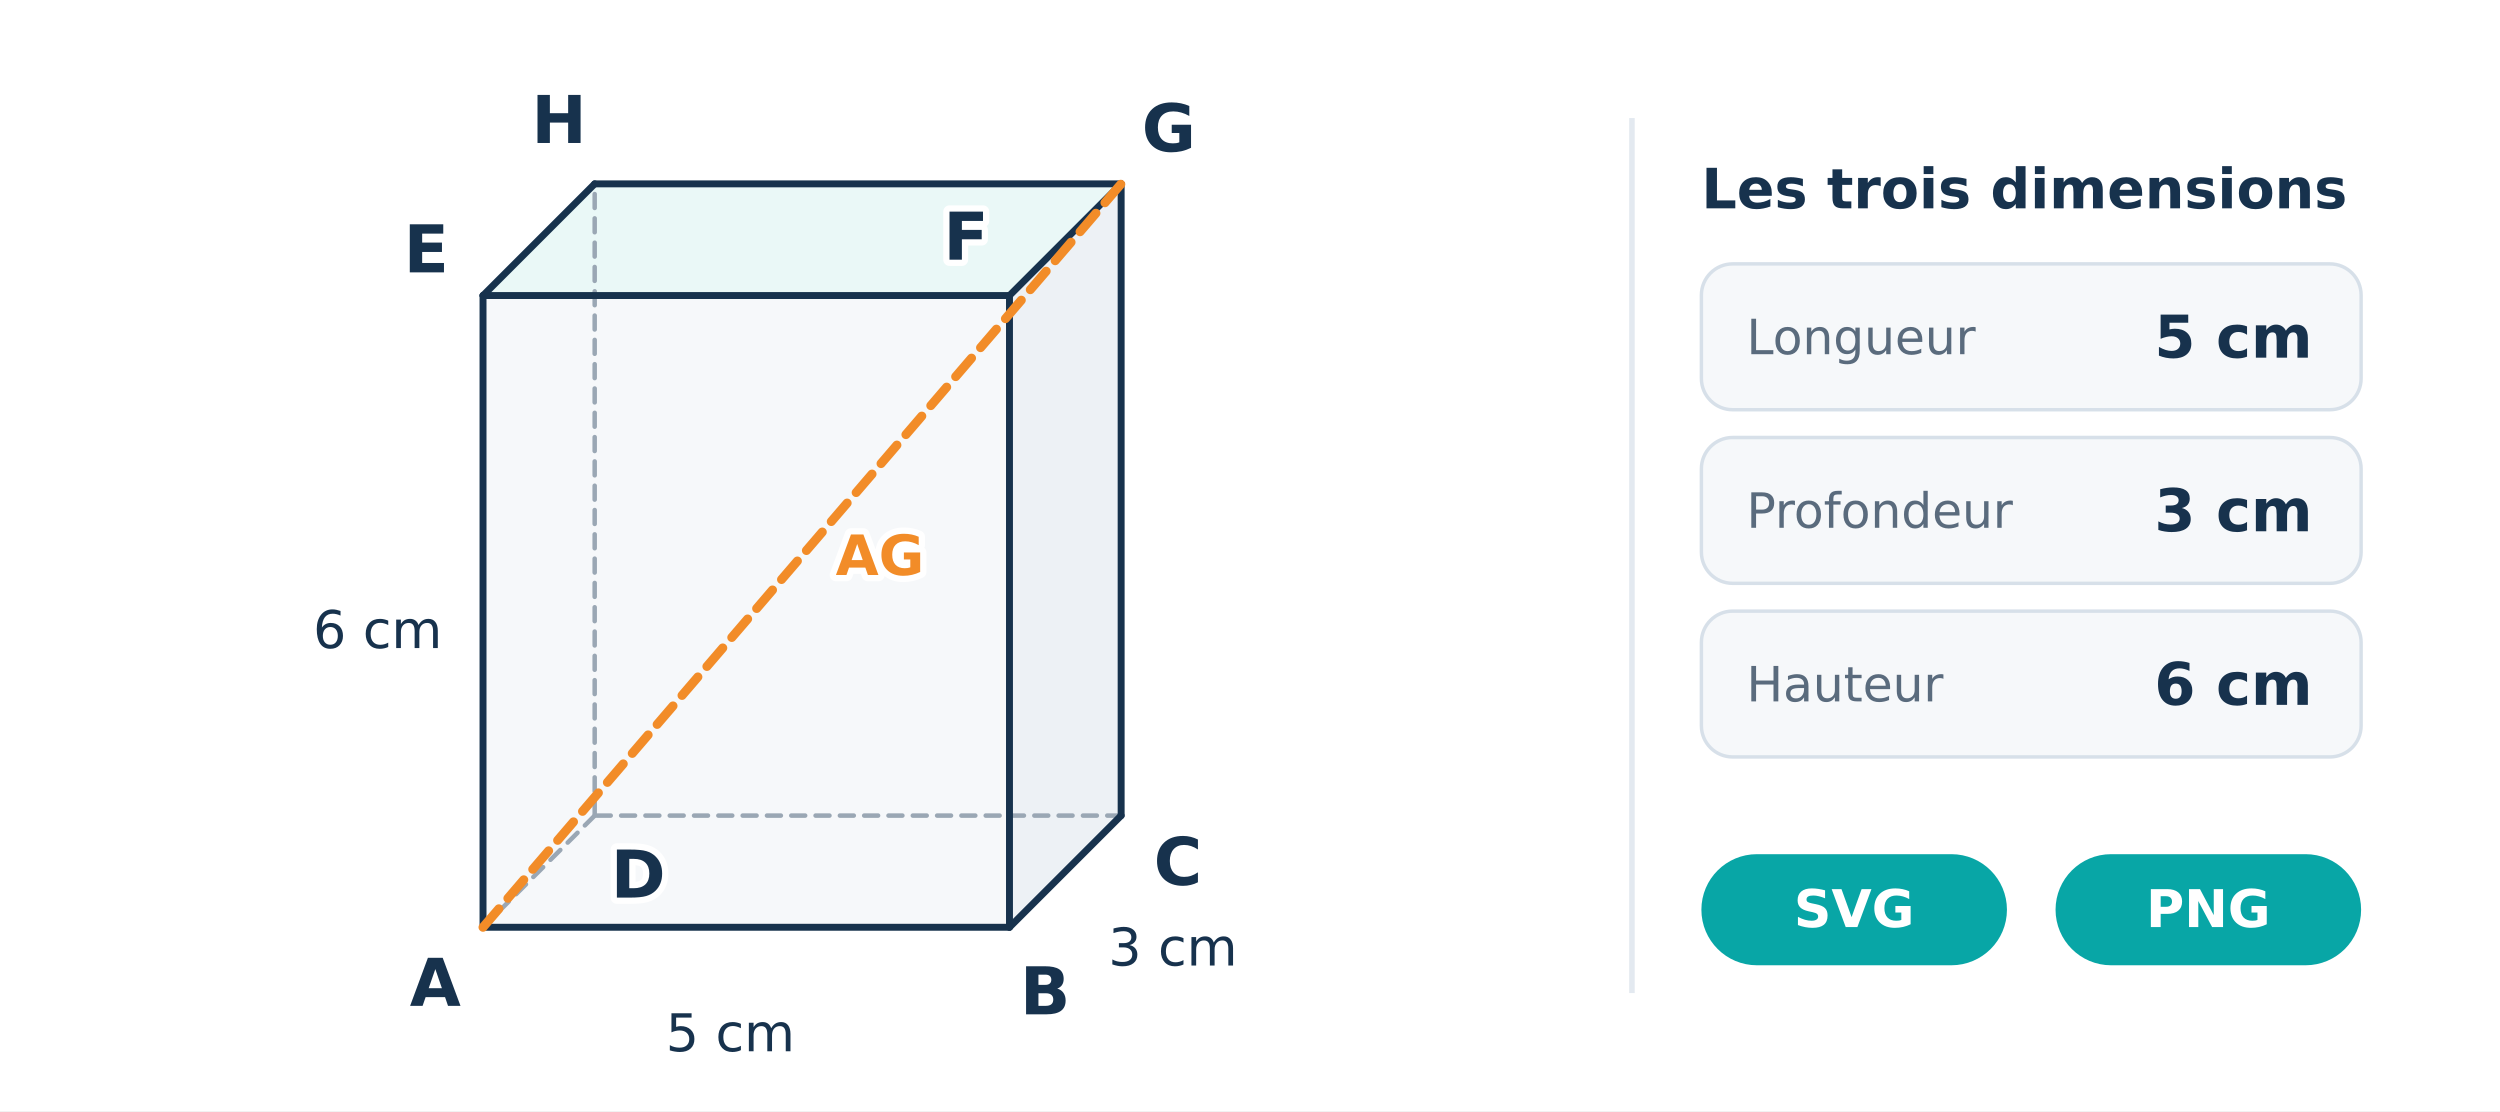
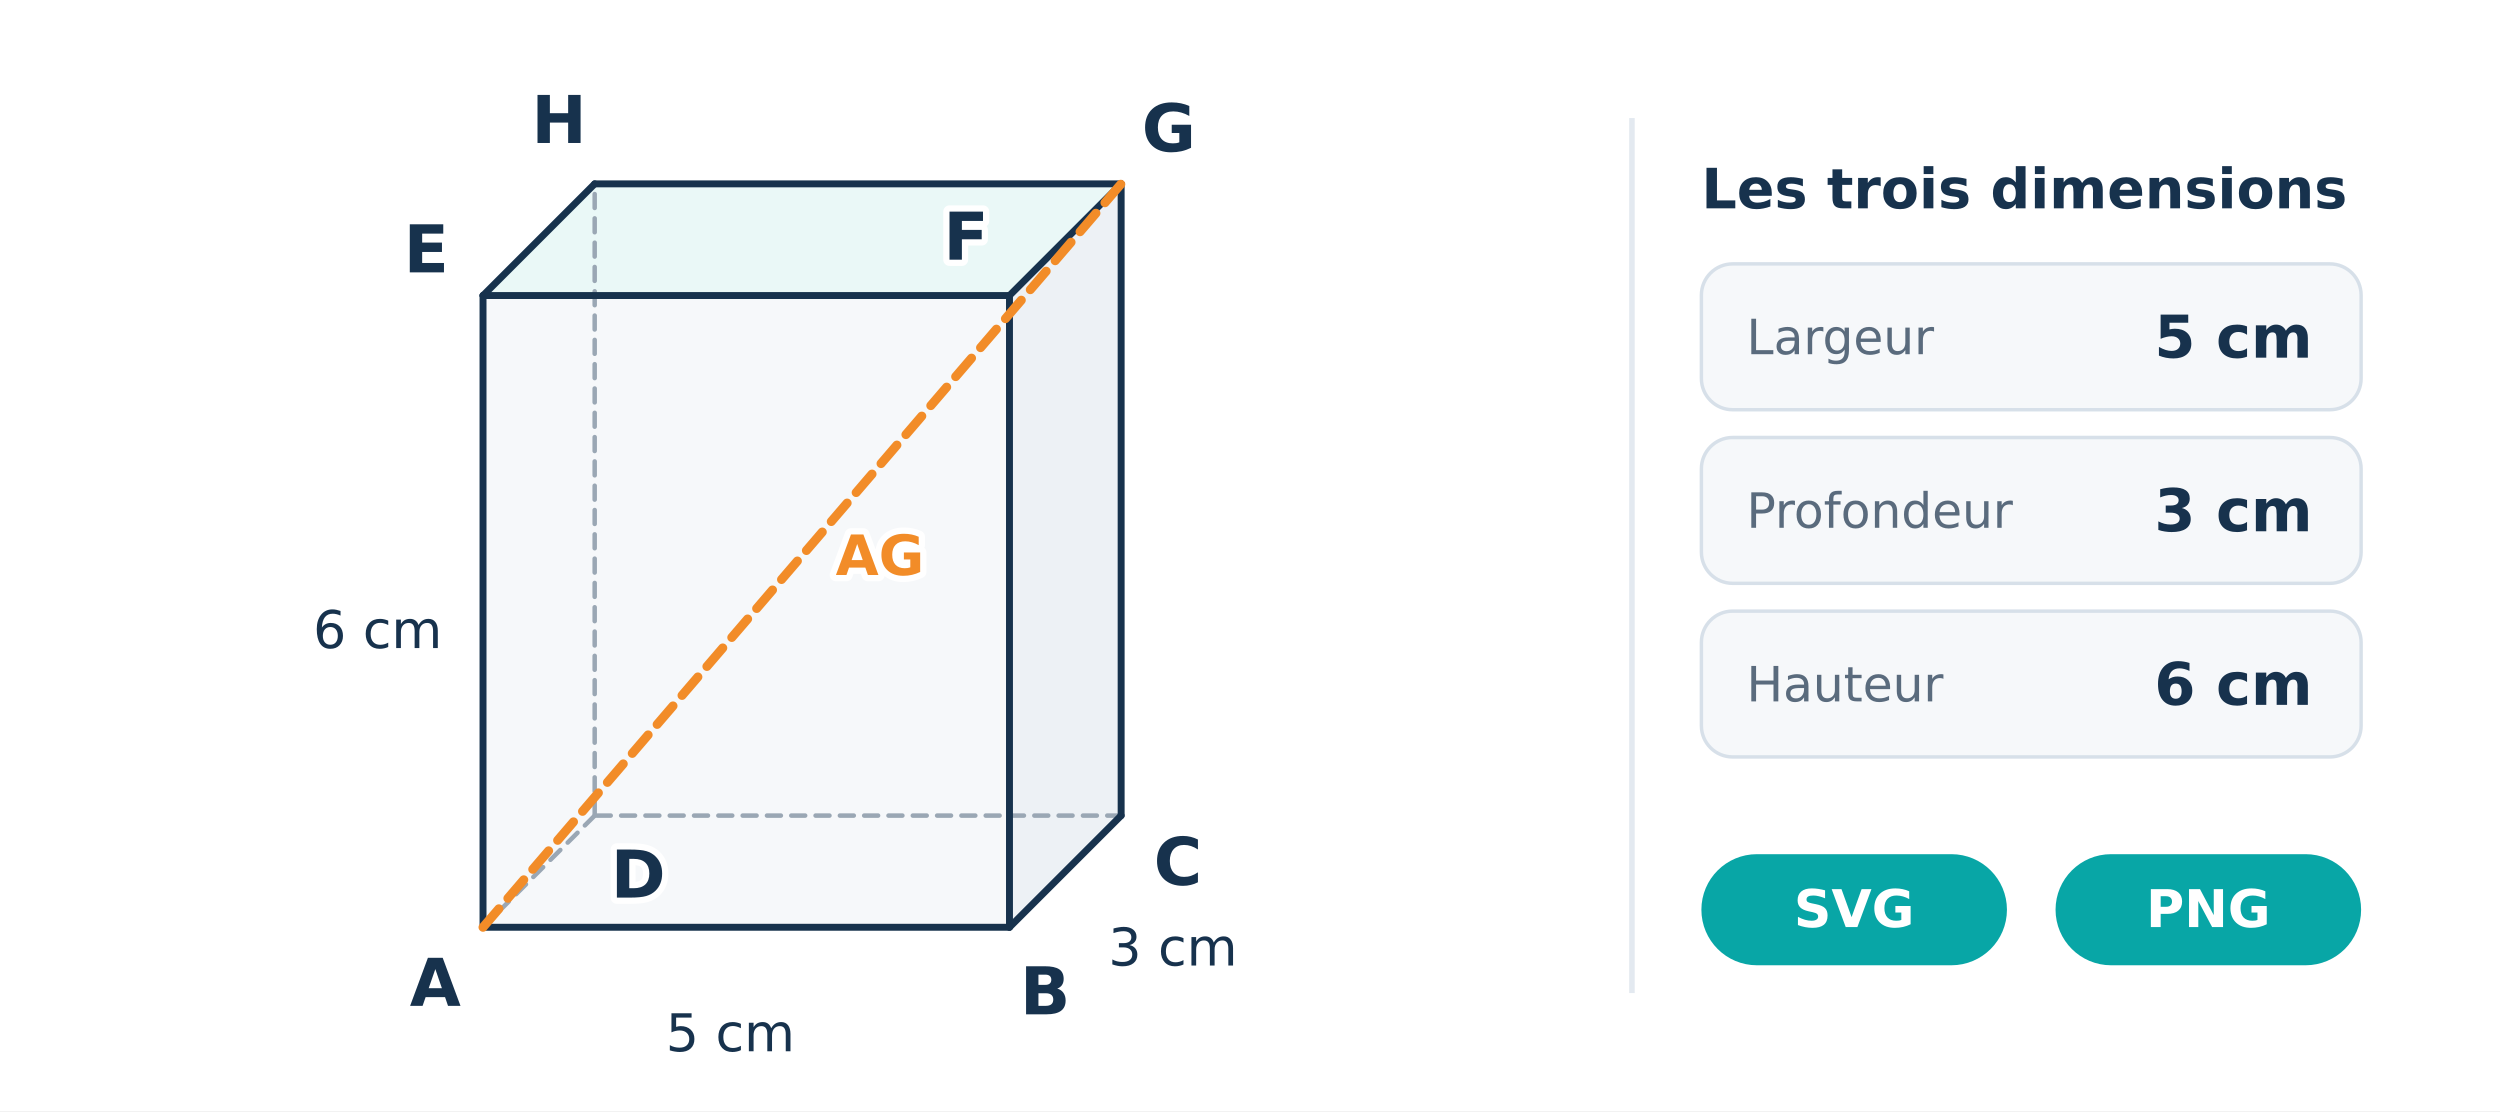
<svg xmlns="http://www.w3.org/2000/svg" role="img" aria-label="Un pavé droit ABCDEFGH en perspective cavalière avec ses cotes 5 cm, 3 cm et 6 cm, et les trois dimensions saisies dans le générateur" viewBox="0 0 720 320" width="720" height="320" font-family="DejaVu Sans, Arial, Helvetica, sans-serif">
  <rect x="0" y="0" width="720" height="320" fill="#ffffff" />
  <g>
    <polygon points="139.11,85.11 290.73,85.11 322.89,52.95 171.27,52.95" fill="#EAF8F7" />
    <polygon points="139.11,267.05 290.73,267.05 290.73,85.11 139.11,85.11" fill="#F6F8FA" />
    <polygon points="290.73,267.05 322.89,234.89 322.89,52.95 290.73,85.11" fill="#EDF1F5" />
    <line x1="322.89" y1="234.89" x2="171.27" y2="234.89" stroke="#9aa7b4" stroke-width="1.3" stroke-linecap="round" stroke-dasharray="4 3" />
    <line x1="171.27" y1="234.89" x2="139.11" y2="267.05" stroke="#9aa7b4" stroke-width="1.3" stroke-linecap="round" stroke-dasharray="4 3" />
    <line x1="171.27" y1="234.89" x2="171.27" y2="52.95" stroke="#9aa7b4" stroke-width="1.3" stroke-linecap="round" stroke-dasharray="4 3" />
    <line x1="139.11" y1="267.05" x2="290.73" y2="267.05" stroke="#17324D" stroke-width="2" stroke-linecap="round" />
    <line x1="290.73" y1="267.05" x2="322.89" y2="234.89" stroke="#17324D" stroke-width="2" stroke-linecap="round" />
    <line x1="139.11" y1="85.11" x2="290.73" y2="85.11" stroke="#17324D" stroke-width="2" stroke-linecap="round" />
    <line x1="290.73" y1="85.11" x2="322.89" y2="52.95" stroke="#17324D" stroke-width="2" stroke-linecap="round" />
    <line x1="322.89" y1="52.95" x2="171.27" y2="52.95" stroke="#17324D" stroke-width="2" stroke-linecap="round" />
    <line x1="171.27" y1="52.95" x2="139.11" y2="85.11" stroke="#17324D" stroke-width="2" stroke-linecap="round" />
    <line x1="139.11" y1="267.05" x2="139.11" y2="85.11" stroke="#17324D" stroke-width="2" stroke-linecap="round" />
    <line x1="290.73" y1="267.05" x2="290.73" y2="85.11" stroke="#17324D" stroke-width="2" stroke-linecap="round" />
    <line x1="322.89" y1="234.89" x2="322.89" y2="52.95" stroke="#17324D" stroke-width="2" stroke-linecap="round" />
    <line x1="139.11" y1="267.05" x2="322.89" y2="52.95" stroke="#F28C28" stroke-width="2.6" stroke-linecap="round" stroke-dasharray="7 4" />
    <text x="125.37" y="289.7" font-size="19" text-anchor="middle" fill="#17324D" font-weight="bold" paint-order="stroke" stroke="#ffffff" stroke-width="3.6" stroke-linejoin="round">A</text>
    <text x="301" y="292.12" font-size="19" text-anchor="middle" fill="#17324D" font-weight="bold" paint-order="stroke" stroke="#ffffff" stroke-width="3.6" stroke-linejoin="round">B</text>
    <text x="339.24" y="254.86" font-size="19" text-anchor="middle" fill="#17324D" font-weight="bold" paint-order="stroke" stroke="#ffffff" stroke-width="3.6" stroke-linejoin="round">C</text>
    <text x="183.8" y="258.51" font-size="19" text-anchor="middle" fill="#17324D" font-weight="bold" paint-order="stroke" stroke="#ffffff" stroke-width="3.6" stroke-linejoin="round">D</text>
    <text x="122.76" y="78.44" font-size="19" text-anchor="middle" fill="#17324D" font-weight="bold" paint-order="stroke" stroke="#ffffff" stroke-width="3.6" stroke-linejoin="round">E</text>
    <text x="278.2" y="74.79" font-size="19" text-anchor="middle" fill="#17324D" font-weight="bold" paint-order="stroke" stroke="#ffffff" stroke-width="3.6" stroke-linejoin="round">F</text>
    <text x="336.63" y="43.6" font-size="19" text-anchor="middle" fill="#17324D" font-weight="bold" paint-order="stroke" stroke="#ffffff" stroke-width="3.6" stroke-linejoin="round">G</text>
    <text x="161" y="41.18" font-size="19" text-anchor="middle" fill="#17324D" font-weight="bold" paint-order="stroke" stroke="#ffffff" stroke-width="3.6" stroke-linejoin="round">H</text>
    <text x="210.34" y="302.76" font-size="15" text-anchor="middle" fill="#17324D" paint-order="stroke" stroke="#ffffff" stroke-width="3.6" stroke-linejoin="round">5 cm</text>
    <text x="337.8" y="278.08" font-size="15" text-anchor="middle" fill="#17324D" paint-order="stroke" stroke="#ffffff" stroke-width="3.6" stroke-linejoin="round">3 cm</text>
    <text x="108.77" y="186.64" font-size="15" text-anchor="middle" fill="#17324D" paint-order="stroke" stroke="#ffffff" stroke-width="3.6" stroke-linejoin="round">6 cm</text>
    <text x="253.43" y="165.6" font-size="16" text-anchor="middle" fill="#F28C28" font-weight="bold" paint-order="stroke" stroke="#ffffff" stroke-width="3.6" stroke-linejoin="round">AG</text>
  </g>
  <line x1="470" y1="34" x2="470" y2="286" stroke="#e3e9f0" stroke-width="1.6" />
  <text x="490" y="60" font-size="16" font-weight="bold" fill="#17324D">Les trois dimensions</text>
  <rect x="490" y="76" width="190" height="42" rx="9" fill="#F6F8FA" stroke="#d7e0e9" />
-   <text x="503" y="102" font-size="14" fill="#5a6b7d">Longueur</text>
+   <text x="503" y="102" font-size="14" fill="#5a6b7d">Largeur</text>
  <text x="666" y="103" font-size="17" font-weight="bold" fill="#17324D" text-anchor="end">5 cm</text>
  <rect x="490" y="126" width="190" height="42" rx="9" fill="#F6F8FA" stroke="#d7e0e9" />
  <text x="503" y="152" font-size="14" fill="#5a6b7d">Profondeur</text>
  <text x="666" y="153" font-size="17" font-weight="bold" fill="#17324D" text-anchor="end">3 cm</text>
  <rect x="490" y="176" width="190" height="42" rx="9" fill="#F6F8FA" stroke="#d7e0e9" />
  <text x="503" y="202" font-size="14" fill="#5a6b7d">Hauteur</text>
  <text x="666" y="203" font-size="17" font-weight="bold" fill="#17324D" text-anchor="end">6 cm</text>
  <rect x="490" y="246" width="88" height="32" rx="16" fill="#08A6A6" />
  <text x="534" y="267" font-size="15" font-weight="bold" fill="#ffffff" text-anchor="middle">SVG</text>
  <rect x="592" y="246" width="88" height="32" rx="16" fill="#08A6A6" />
  <text x="636" y="267" font-size="15" font-weight="bold" fill="#ffffff" text-anchor="middle">PNG</text>
</svg>
